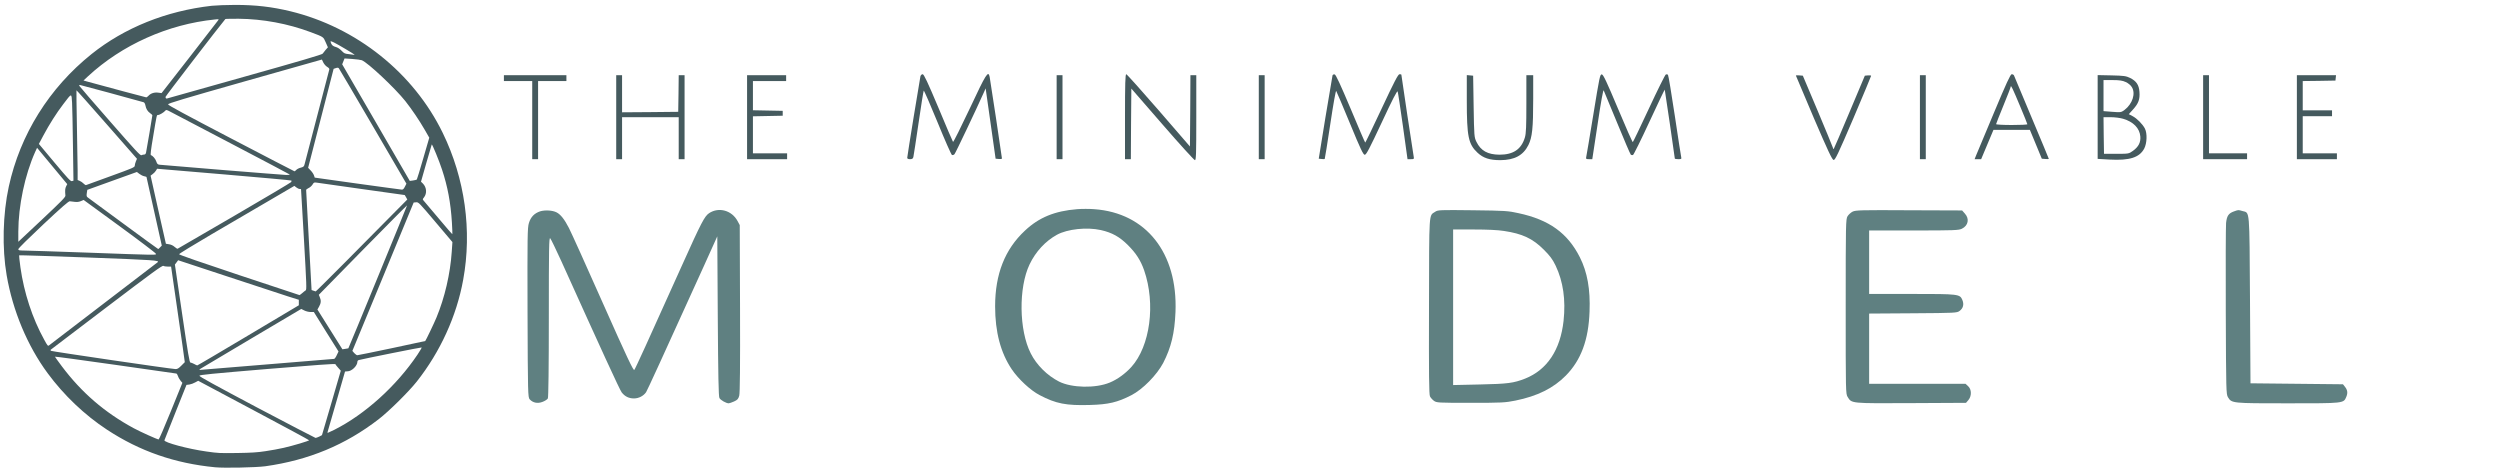
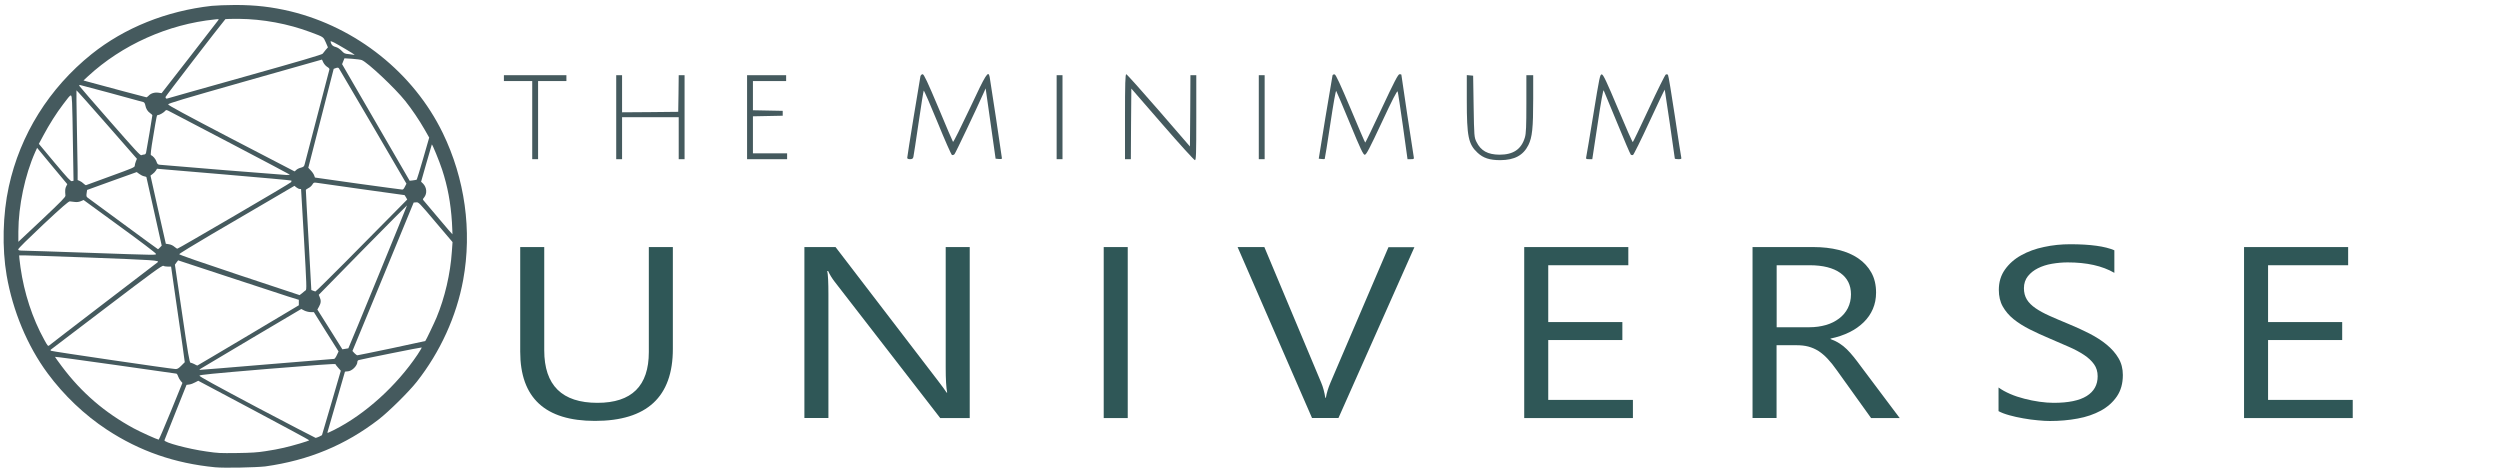
- <svg xmlns="http://www.w3.org/2000/svg" width="2560" height="480" preserveAspectRatio="xMidYMid meet">
+ <svg xmlns="http://www.w3.org/2000/svg" version="1.1" id="图层_1" x="0px" y="0px" viewBox="0 0 2560 480" style="enable-background:new 0 0 2560 480;" xml:space="preserve">
+   <style type="text/css">
+ 	.st0{fill:#455A5E;}
+ 	.st1{fill:#2F5757;}
+ </style>
  <g id="Symbol">
-     <g fill="#455A5E" stroke="none">
-       <path d="M2938 6380 c-551 -53 -1031 -220 -1478 -514 -306 -201 -588 -470 -810 -771 -276 -374 -475 -850 -559 -1336 -64 -371 -53 -836 29 -1211 155 -712 552 -1347 1130 -1810 450 -360 1021 -589 1640 -659 58 -6 202 -12 320 -12 282 0 503 26 756 87 902 220 1680 841 2079 1661 303 622 402 1333 279 2005 -90 496 -313 984 -634 1390 -111 140 -378 404 -519 513 -456 352 -957 560 -1549 643 -126 17 -558 26 -684 14z m687 -220 c77 -11 189 -32 250 -46 127 -29 345 -94 345 -103 0 -4 -341 -188 -757 -409 l-757 -403 -41 22 c-22 13 -58 26 -79 29 l-40 5 -148 370 c-82 204 -150 377 -153 386 -10 29 325 119 570 153 169 24 174 24 430 21 183 -3 273 -8 380 -25z m-1292 -546 l157 -387 -24 -28 c-13 -16 -30 -44 -36 -64 -6 -19 -17 -35 -23 -35 -7 -1 -382 -54 -834 -119 -453 -64 -823 -115 -823 -111 0 3 43 62 95 132 269 358 584 630 980 844 90 49 321 153 341 154 6 0 81 -174 167 -386z m2026 347 l37 -20 129 -440 128 -440 -35 -39 c-20 -22 -37 -44 -39 -50 -3 -8 -290 13 -929 66 -775 65 -925 80 -928 92 -2 11 223 134 785 432 433 228 794 416 801 417 7 0 30 -8 51 -18z m204 -92 c420 -211 850 -600 1137 -1027 34 -51 60 -95 57 -98 -4 -4 -805 157 -859 172 -10 3 -18 12 -18 21 0 58 -78 133 -137 133 -18 0 -33 2 -33 5 0 3 -52 184 -116 403 -63 218 -117 405 -120 415 -3 9 -3 17 1 17 3 0 42 -19 88 -41z m-913 -894 c494 -41 904 -75 912 -75 7 -1 24 -23 36 -51 l24 -50 -169 -269 -168 -270 -44 0 c-24 0 -63 -9 -86 -21 l-42 -21 -679 402 c-373 222 -688 409 -699 416 -18 13 -18 14 -1 14 10 0 422 -34 916 -75z m-1175 18 l48 -48 -31 -225 c-18 -124 -60 -417 -94 -652 l-62 -428 -44 0 c-24 0 -51 -4 -61 -10 -16 -8 -146 87 -777 566 -418 317 -761 578 -763 580 -3 3 0 9 5 14 8 8 1633 247 1700 249 25 1 42 -9 79 -46z m915 -414 l690 -411 0 -38 0 -37 -147 -46 c-82 -26 -453 -148 -825 -271 l-676 -223 -22 30 -22 29 98 669 c82 557 101 669 114 669 8 0 31 9 50 19 19 11 38 20 43 20 4 1 318 -184 697 -410z m1959 175 c251 -53 457 -97 457 -98 9 -9 123 -247 153 -320 113 -272 189 -599 209 -901 l9 -130 -231 -273 c-224 -265 -232 -273 -264 -270 l-34 3 -418 1013 -419 1013 26 30 c15 16 33 29 41 29 8 0 220 -43 471 -96z m-593 2 c6 -5 804 -1949 802 -1952 -2 -2 -274 272 -605 609 l-600 612 13 32 c20 46 17 82 -9 128 l-23 41 170 271 171 272 40 -6 c22 -3 41 -6 41 -7z m-3341 -611 c402 -307 733 -561 737 -564 31 -26 -38 -31 -947 -65 -516 -19 -941 -33 -944 -30 -2 2 6 77 18 165 49 346 162 693 324 986 44 82 52 91 66 79 9 -7 345 -264 746 -571z m2710 -142 c17 -16 39 -32 48 -38 15 -9 13 -64 -23 -695 -22 -377 -40 -686 -40 -687 0 -2 -8 -3 -19 -3 -10 0 -30 -9 -45 -21 l-27 -21 -342 200 c-188 110 -542 317 -787 460 -245 144 -445 266 -445 273 0 8 312 116 820 285 451 150 822 272 824 273 2 1 18 -11 36 -26z m590 -425 c220 -222 500 -505 623 -629 l223 -225 -17 -31 -18 -30 -585 -82 c-322 -45 -602 -85 -621 -88 -31 -4 -37 -1 -53 27 -11 17 -34 39 -53 47 -19 9 -34 21 -34 27 -1 6 16 316 37 688 l37 678 26 9 c14 5 27 10 30 10 3 1 185 -180 405 -401z m-2587 -114 c-2 -9 -224 -178 -494 -375 l-492 -359 -38 16 c-26 11 -53 14 -84 10 -25 -3 -55 -7 -67 -8 -16 -2 -106 76 -362 316 -204 192 -341 327 -341 338 0 16 10 18 83 19 45 0 431 13 857 28 984 36 942 35 938 15z m59 -88 l22 -23 -104 -467 c-58 -256 -105 -468 -105 -470 0 -2 -14 -6 -32 -10 -17 -3 -47 -18 -65 -32 l-34 -26 -339 122 -338 122 -7 45 c-5 37 -3 47 12 58 10 7 229 169 488 359 258 190 472 346 475 346 3 0 15 -11 27 -24z m1013 -430 c421 -245 769 -452 775 -460 5 -8 7 -18 3 -21 -3 -4 -417 -41 -920 -84 l-913 -77 -16 26 c-9 15 -29 36 -45 47 l-28 21 104 465 105 465 43 7 c27 4 55 17 75 35 18 16 37 28 42 26 6 -2 354 -204 775 -450z m-2307 -276 c-7 -71 -4 -98 10 -126 l15 -30 -206 -248 -206 -248 -27 59 c-140 314 -228 733 -229 1086 l0 138 323 -303 c270 -254 322 -307 320 -328z m5277 366 c-17 -270 -58 -489 -135 -721 -38 -117 -134 -350 -140 -343 -1 2 -35 117 -75 256 l-72 253 26 25 c51 52 58 134 15 189 -21 26 -21 26 -2 48 11 12 102 120 203 240 100 120 184 216 186 214 2 -2 -1 -74 -6 -161z m-642 -487 l21 -41 -456 -782 c-251 -429 -461 -787 -467 -794 -9 -9 -19 -10 -42 -2 l-29 10 -174 676 -174 675 35 37 c20 20 40 51 45 67 l10 30 584 82 c321 44 594 82 605 82 16 1 27 -10 42 -40z m-4015 -145 c301 -109 327 -120 327 -142 0 -12 7 -39 15 -58 l15 -36 -411 -469 c-226 -259 -413 -468 -415 -466 -2 2 1 219 6 483 5 263 10 538 10 610 l0 132 29 12 c16 6 39 23 52 36 13 14 28 23 34 21 5 -2 157 -57 338 -123z m-517 -413 c-3 -262 -9 -527 -12 -589 -8 -134 -2 -135 -120 20 -93 121 -192 278 -272 428 l-61 115 215 257 c181 216 218 255 235 251 l22 -6 -7 -476z m4695 460 c3 -3 43 -133 88 -289 l82 -282 -62 -108 c-75 -130 -175 -278 -265 -392 -140 -176 -514 -528 -595 -558 -13 -5 -72 -13 -130 -17 l-105 -7 -16 40 -16 40 462 796 461 796 45 -6 c25 -4 48 -9 51 -13z m-1736 -69 c-6 -5 -361 -192 -790 -417 -429 -224 -806 -422 -838 -439 -52 -28 -59 -29 -70 -15 -17 22 -78 59 -99 59 -19 0 -16 -14 -68 300 -29 169 -38 246 -30 248 27 9 62 50 74 87 11 32 19 41 43 44 67 8 1683 139 1733 140 30 0 50 -3 45 -7z m90 -62 c10 -11 38 -26 62 -31 38 -10 44 -16 52 -48 90 -346 333 -1280 337 -1292 3 -11 -7 -23 -29 -36 -19 -11 -42 -38 -53 -60 l-19 -40 -1050 297 c-859 244 -1050 301 -1050 315 0 12 239 141 860 465 473 247 863 449 866 449 3 1 14 -8 24 -19z m-2076 -210 c13 0 21 -9 25 -27 10 -47 86 -497 86 -508 0 -5 -13 -19 -29 -29 -35 -24 -57 -59 -66 -108 -4 -22 -14 -39 -24 -42 -143 -41 -861 -236 -870 -236 -7 0 -11 5 -9 11 2 6 190 224 418 484 349 399 416 472 431 464 10 -5 27 -9 38 -9z m1376 -1065 c741 -208 1053 -300 1060 -312 6 -9 24 -32 41 -52 l31 -35 -30 -68 c-34 -77 -25 -71 -205 -139 -310 -116 -653 -180 -984 -183 -97 0 -178 1 -181 4 -89 106 -817 1053 -817 1063 0 18 9 27 23 21 7 -2 485 -137 1062 -299z m-1319 264 c31 -35 81 -51 134 -44 l46 6 380 -487 c208 -268 385 -496 392 -506 13 -17 10 -18 -45 -12 -640 65 -1267 346 -1732 776 l-61 57 42 12 c271 74 805 218 814 218 6 1 19 -9 30 -20z m2814 -563 c0 -5 -223 -138 -278 -165 -24 -13 -46 -20 -49 -18 -2 3 3 19 11 36 12 22 27 33 59 42 27 7 56 26 81 52 35 37 44 41 105 47 36 4 67 8 69 9 1 0 2 -1 2 -3z" transform="translate(0,0.00) scale(0.075,0.075)" />
+     <g>
+       <path class="st0" d="M220.4,478.5C179,474.5,143,462,109.5,440c-23-15.1-44.1-35.2-60.8-57.8c-20.7-28-35.6-63.8-41.9-100.2    c-4.8-27.8-4-62.7,2.2-90.8c11.6-53.4,41.4-101,84.8-135.8c33.8-27,76.6-44.2,123-49.4c4.3-0.4,15.1-0.9,24-0.9    c21.2,0,37.7,2,56.7,6.5c67.6,16.5,126,63.1,155.9,124.6c22.7,46.7,30.1,100,20.9,150.4c-6.8,37.2-23.5,73.8-47.5,104.3    c-8.3,10.5-28.4,30.3-38.9,38.5c-34.2,26.4-71.8,42-116.2,48.2C262.2,478.7,229.8,479.4,220.4,478.5z M271.9,462    c5.8-0.8,14.2-2.4,18.8-3.5c9.5-2.2,25.9-7,25.9-7.7c0-0.3-25.6-14.1-56.8-30.7L203,389.9l-3.1,1.6c-1.7,1-4.4,2-5.9,2.2l-3,0.4    l-11.1,27.8c-6.1,15.3-11.2,28.3-11.5,28.9c-0.8,2.2,24.4,8.9,42.8,11.5c12.7,1.8,13,1.8,32.2,1.6    C257.1,463.7,263.9,463.3,271.9,462z M175,421.1l11.8-29l-1.8-2.1c-1-1.2-2.2-3.3-2.7-4.8c-0.4-1.4-1.3-2.6-1.7-2.6    c-0.5-0.1-28.7-4-62.6-8.9c-34-4.8-61.7-8.6-61.7-8.3c0,0.2,3.2,4.7,7.1,9.9c20.2,26.9,43.8,47.2,73.5,63.3    c6.8,3.7,24.1,11.5,25.6,11.6C162.9,450,168.5,437,175,421.1z M326.9,447.1l2.8-1.5l9.7-33l9.6-33l-2.6-2.9    c-1.5-1.7-2.8-3.3-2.9-3.8c-0.2-0.6-21.8,1-69.7,4.9c-58.1,4.9-69.4,6-69.6,6.9c-0.1,0.8,16.7,10,58.9,32.4    c32.5,17.1,59.5,31.2,60.1,31.3C323.6,448.4,325.4,447.8,326.9,447.1z M342.2,440.2c31.5-15.8,63.8-45,85.3-77    c2.5-3.8,4.5-7.1,4.3-7.4c-0.3-0.3-60.4,11.8-64.4,12.9c-0.8,0.2-1.4,0.9-1.4,1.6c0,4.3-5.8,10-10.3,10c-1.4,0-2.5,0.2-2.5,0.4    c0,0.2-3.9,13.8-8.7,30.2c-4.7,16.4-8.8,30.4-9,31.1c-0.2,0.7-0.2,1.3,0.1,1.3C335.9,443.3,338.8,441.8,342.2,440.2z M273.8,373.1    c37.1-3.1,67.8-5.6,68.4-5.6c0.5-0.1,1.8-1.7,2.7-3.8l1.8-3.8L334,339.8l-12.6-20.2h-3.3c-1.8,0-4.7-0.7-6.5-1.6l-3.1-1.6    l-50.9,30.1c-28,16.7-51.6,30.7-52.4,31.2c-1.4,1-1.4,1-0.1,1C205.8,378.8,236.7,376.2,273.8,373.1z M185.6,374.5l3.6-3.6    l-2.3-16.9c-1.4-9.3-4.5-31.3-7.1-48.9l-4.6-32.1h-3.3c-1.8,0-3.8-0.3-4.6-0.8c-1.2-0.6-11,6.5-58.3,42.5    c-31.3,23.8-57.1,43.4-57.2,43.5c-0.2,0.2,0,0.7,0.4,1c0.6,0.6,122.5,18.5,127.5,18.7C181.6,378,182.9,377.2,185.6,374.5z     M254.3,343.4l51.7-30.8v-2.9V307l-11-3.4c-6.1-2-34-11.1-61.9-20.3l-50.7-16.7l-1.7,2.2l-1.6,2.2l7.4,50.2    c6.1,41.8,7.6,50.2,8.6,50.2c0.6,0,2.3,0.7,3.8,1.4c1.4,0.8,2.8,1.5,3.2,1.5C202.3,374.2,225.8,360.4,254.3,343.4z M401.2,356.6    c18.8-4,34.3-7.3,34.3-7.4c0.7-0.7,9.2-18.5,11.5-24c8.5-20.4,14.2-44.9,15.7-67.6l0.7-9.7L446,227.4    c-16.8-19.9-17.4-20.5-19.8-20.2l-2.6,0.2l-31.3,76l-31.4,76l2,2.2c1.1,1.2,2.5,2.2,3.1,2.2S382.4,360.5,401.2,356.6z     M356.7,356.7c0.5-0.4,60.3-146.2,60.1-146.4c-0.1-0.1-20.5,20.4-45.4,45.7l-45,45.9l1,2.4c1.5,3.4,1.3,6.1-0.7,9.6l-1.7,3.1    l12.8,20.3l12.8,20.4l3-0.5C355.3,357,356.7,356.8,356.7,356.7z M106.1,310.9c30.2-23,55-42.1,55.3-42.3c2.3-2-2.9-2.3-71-4.9    c-38.7-1.4-70.6-2.5-70.8-2.2c-0.1,0.1,0.5,5.8,1.4,12.4c3.7,26,12.1,52,24.3,74c3.3,6.1,3.9,6.8,5,5.9    C50.9,353.2,76.1,333.9,106.1,310.9z M309.4,300.2c1.3-1.2,2.9-2.4,3.6-2.9c1.1-0.7,1-4.8-1.7-52.1c-1.6-28.3-3-51.5-3-51.5    c0-0.1-0.6-0.2-1.4-0.2c-0.8,0-2.2-0.7-3.4-1.6l-2-1.6l-25.6,15c-14.1,8.2-40.7,23.8-59,34.5c-18.4,10.8-33.4,20-33.4,20.5    c0,0.6,23.4,8.7,61.5,21.4c33.8,11.2,61.7,20.4,61.8,20.5C306.8,302.2,308,301.4,309.4,300.2z M353.6,268.4    c16.5-16.6,37.5-37.9,46.7-47.2l16.7-16.9l-1.3-2.3l-1.4-2.2l-43.9-6.1c-24.1-3.4-45.1-6.4-46.6-6.6c-2.3-0.3-2.8-0.1-4,2    c-0.8,1.3-2.6,2.9-4,3.5c-1.4,0.7-2.6,1.6-2.6,2c-0.1,0.5,1.2,23.7,2.8,51.6l2.8,50.8l1.9,0.7c1.1,0.4,2,0.8,2.2,0.8    C323.5,298.5,337.1,284.9,353.6,268.4z M159.6,259.8c-0.1-0.7-16.8-13.4-37.1-28.1l-36.9-26.9l-2.8,1.2c-1.9,0.8-4,1.1-6.3,0.8    c-1.9-0.2-4.1-0.5-5-0.6c-1.2-0.1-8,5.7-27.2,23.7c-15.3,14.4-25.6,24.5-25.6,25.4c0,1.2,0.8,1.3,6.2,1.4c3.4,0,32.3,1,64.3,2.1    C163.1,261.4,159.9,261.3,159.6,259.8z M164,253.2l1.6-1.7l-7.8-35c-4.3-19.2-7.9-35.1-7.9-35.2c0-0.2-1-0.5-2.4-0.8    c-1.3-0.2-3.5-1.4-4.9-2.4l-2.6-1.9l-25.4,9.1l-25.4,9.2l-0.5,3.4c-0.4,2.8-0.2,3.5,0.9,4.4c0.8,0.5,17.2,12.7,36.6,26.9    c19.3,14.2,35.4,26,35.6,26C162.2,255,163.1,254.2,164,253.2z M240,221c31.6-18.4,57.7-33.9,58.1-34.5c0.4-0.6,0.5-1.4,0.2-1.6    c-0.2-0.3-31.3-3.1-69-6.3l-68.5-5.8l-1.2,1.9c-0.7,1.1-2.2,2.7-3.4,3.5l-2.1,1.6l7.8,34.9l7.9,34.9l3.2,0.5    c2,0.3,4.1,1.3,5.6,2.6c1.4,1.2,2.8,2.1,3.1,1.9C182.3,254.6,208.4,239.4,240,221z M67,200.3c-0.5-5.3-0.3-7.4,0.8-9.5l1.1-2.2    L53.4,170L38,151.4l-2,4.4c-10.5,23.6-17.1,55-17.2,81.4v10.4L43,224.9C63.2,205.8,67.1,201.8,67,200.3z M462.8,227.7    c-1.3-20.2-4.4-36.7-10.1-54.1c-2.9-8.8-10.1-26.2-10.5-25.7c-0.1,0.1-2.6,8.8-5.6,19.2l-5.4,19l2,1.9c3.8,3.9,4.4,10.1,1.1,14.2    c-1.6,1.9-1.6,1.9-0.1,3.6c0.8,0.9,7.6,9,15.2,18c7.5,9,13.8,16.2,13.9,16.1S463.1,234.2,462.8,227.7z M414.6,191.2l1.6-3.1    L382,129.5c-18.8-32.2-34.6-59-35-59.6c-0.7-0.7-1.4-0.8-3.1-0.2l-2.2,0.8l-13,50.7l-13,50.6l2.6,2.8c1.5,1.5,3,3.8,3.4,5l0.8,2.2    l43.8,6.2c24.1,3.3,44.6,6.1,45.4,6.1C412.7,194.3,413.5,193.4,414.6,191.2z M113.5,180.3c22.6-8.2,24.5-9,24.5-10.6    c0-0.9,0.5-2.9,1.1-4.4l1.1-2.7l-30.8-35.2c-16.9-19.4-31-35.1-31.1-34.9c-0.2,0.1,0.1,16.4,0.4,36.2c0.4,19.7,0.8,40.3,0.8,45.8    v9.9l2.2,0.9c1.2,0.5,2.9,1.7,3.9,2.7c1,1,2.1,1.7,2.5,1.6C88.5,189.4,99.9,185.2,113.5,180.3z M74.7,149.3    c-0.2-19.7-0.7-39.5-0.9-44.2c-0.6-10-0.2-10.1-9,1.5c-7,9.1-14.4,20.9-20.4,32.1l-4.6,8.6L56,166.7    c13.6,16.2,16.4,19.1,17.6,18.8l1.7-0.4L74.7,149.3z M426.8,183.8c0.2-0.2,3.2-10,6.6-21.7l6.1-21.2l-4.6-8.1    c-5.6-9.8-13.1-20.9-19.9-29.4c-10.5-13.2-38.6-39.6-44.6-41.9c-1-0.4-5.4-1-9.8-1.3l-7.9-0.5l-1.2,3l-1.2,3l34.6,59.7l34.6,59.7    l3.4-0.4C424.9,184.5,426.6,184.1,426.8,183.8z M296.6,178.7c-0.4-0.4-27.1-14.4-59.2-31.3c-32.2-16.8-60.5-31.6-62.9-32.9    c-3.9-2.1-4.4-2.2-5.2-1.1c-1.3,1.7-5.9,4.4-7.4,4.4c-1.4,0-1.2-1.1-5.1,22.5c-2.2,12.7-2.8,18.5-2.2,18.6c2,0.7,4.7,3.8,5.6,6.5    c0.8,2.4,1.4,3.1,3.2,3.3c5,0.6,126.2,10.4,130,10.5C295.5,179.2,297,179,296.6,178.7z M303.4,174c0.8-0.8,2.9-1.9,4.7-2.3    c2.8-0.8,3.3-1.2,3.9-3.6c6.8-26,25-96,25.3-96.9c0.2-0.8-0.5-1.7-2.2-2.7c-1.4-0.8-3.2-2.9-4-4.5l-1.4-3l-78.7,22.3    c-64.4,18.3-78.8,22.6-78.8,23.6c0,0.9,17.9,10.6,64.5,34.9c35.5,18.5,64.7,33.7,64.9,33.7C301.8,175.5,302.6,174.8,303.4,174z     M147.7,158.2c1,0,1.6-0.7,1.9-2c0.8-3.5,6.4-37.3,6.4-38.1c0-0.4-1-1.4-2.2-2.2c-2.6-1.8-4.3-4.4-5-8.1c-0.3-1.7-1-2.9-1.8-3.2    C136.4,101.6,82.5,87,81.8,87c-0.5,0-0.8,0.4-0.7,0.8c0.2,0.4,14.2,16.8,31.4,36.3c26.2,29.9,31.2,35.4,32.3,34.8    C145.6,158.6,146.9,158.2,147.7,158.2z M250.9,78.4c55.6-15.6,79-22.5,79.5-23.4c0.5-0.7,1.8-2.4,3.1-3.9l2.3-2.6l-2.2-5.1    c-2.6-5.8-1.9-5.3-15.4-10.4c-23.2-8.7-49-13.5-73.8-13.7c-7.3,0-13.3,0.1-13.6,0.3c-6.7,8-61.3,79-61.3,79.7c0,1.3,0.7,2,1.7,1.6    C171.8,100.7,207.6,90.5,250.9,78.4z M152,98.2c2.3-2.6,6.1-3.8,10-3.3l3.5,0.5L194,58.8c15.6-20.1,28.9-37.2,29.4-38    c1-1.3,0.8-1.4-3.4-0.9c-48,4.9-95,26-129.9,58.2l-4.6,4.3l3.2,0.9c20.3,5.5,60.4,16.3,61.1,16.3C150.2,99.8,151.1,99,152,98.2z     M363,56c0-0.4-16.7-10.3-20.8-12.4c-1.8-1-3.5-1.5-3.7-1.3c-0.1,0.2,0.2,1.4,0.8,2.7c0.9,1.6,2,2.5,4.4,3.1c2,0.5,4.2,2,6.1,3.9    c2.6,2.8,3.3,3.1,7.9,3.5c2.7,0.3,5,0.6,5.2,0.7C362.9,56.2,363,56.1,363,56z" />
    </g>
  </g>
-   <g id="text" stroke="none" transform="translate(500,425) scale(0.1,-0.1)">
-     <g id="Welcome to my" fill="#455A5E">
-       <path d="M4425 3468 c-8 -36 -135 -818 -135 -834 0 -9 10 -14 29 -14 22 0 30 6 34 23 3 12 27 168 53 347 26 179 50 328 53 332 3 4 67 -142 141 -323 74 -182 141 -333 148 -336 8 -3 19 1 26 8 11 12 228 469 299 629 l20 45 51 -360 51 -360 33 -3 c17 -2 32 1 32 5 0 12 -119 803 -126 836 -14 68 -36 34 -203 -323 -91 -193 -168 -347 -172 -343 -4 4 -71 162 -150 351 -111 263 -148 342 -161 342 -10 0 -20 -10 -23 -22z" />
-       <path d="M6520 3055 l0 -435 30 0 30 0 2 362 3 361 318 -366 c175 -202 325 -367 333 -367 12 0 14 63 14 435 l0 435 -30 0 -30 0 -2 -365 -3 -365 -320 370 c-176 203 -326 370 -332 370 -10 0 -13 -94 -13 -435z" />
-       <path d="M8645 3478 c-2 -7 -35 -202 -73 -433 l-68 -420 29 -3 c16 -2 30 -2 32 0 2 2 28 162 57 356 32 213 56 348 61 340 5 -7 68 -157 141 -333 108 -263 136 -320 151 -320 16 0 50 66 175 333 109 234 157 327 162 315 4 -10 28 -170 54 -355 l47 -338 34 0 c32 0 34 2 29 28 -6 28 -126 827 -126 837 0 3 -8 5 -19 5 -14 0 -53 -74 -182 -350 -90 -192 -166 -350 -169 -350 -3 0 -70 157 -150 348 -104 246 -151 348 -163 350 -9 2 -19 -2 -22 -10z" />
-       <path d="M11316 3078 c-37 -227 -70 -423 -73 -435 -5 -20 -1 -23 29 -23 l33 0 55 361 c34 230 57 355 62 343 4 -11 66 -160 138 -333 71 -173 133 -318 139 -324 5 -5 16 -7 23 -4 7 3 83 156 168 340 85 184 156 332 157 329 3 -8 103 -695 103 -705 0 -4 16 -7 36 -7 29 0 34 3 30 18 -3 9 -32 202 -66 427 -34 226 -65 414 -70 419 -5 5 -15 6 -22 3 -7 -2 -85 -159 -172 -346 -88 -188 -162 -344 -166 -346 -4 -2 -72 152 -152 343 -116 276 -150 348 -165 350 -19 3 -24 -24 -87 -410z" />
-       <path d="M15417 3093 c-92 -219 -173 -415 -182 -435 l-15 -38 34 0 33 0 63 150 63 150 186 0 187 0 61 -147 61 -148 36 -3 c20 -2 36 -1 36 1 0 2 -79 193 -176 423 -97 230 -178 425 -181 432 -3 6 -13 12 -23 12 -13 0 -54 -89 -183 -397z m269 69 c41 -97 74 -180 74 -184 0 -5 -72 -8 -160 -8 -88 0 -160 4 -160 9 0 4 34 90 75 190 41 100 75 187 75 194 1 20 19 -17 96 -201z" />
-       <path d="M160 3450 l0 -30 145 0 145 0 0 -400 0 -400 30 0 30 0 0 400 0 400 145 0 145 0 0 30 0 30 -320 0 -320 0 0 -30z" />
-       <path d="M1310 3050 l0 -430 30 0 30 0 0 215 0 215 290 0 290 0 0 -215 0 -215 30 0 30 0 0 430 0 430 -30 0 -30 0 -2 -187 -3 -188 -287 -3 -288 -2 0 190 0 190 -30 0 -30 0 0 -430z" />
-       <path d="M2650 3050 l0 -430 205 0 205 0 0 30 0 30 -175 0 -175 0 0 190 0 189 153 3 152 3 0 25 0 25 -152 3 -153 3 0 149 0 150 170 0 170 0 0 30 0 30 -200 0 -200 0 0 -430z" />
-       <path d="M5820 3050 l0 -430 30 0 30 0 0 430 0 430 -30 0 -30 0 0 -430z" />
-       <path d="M7890 3050 l0 -430 30 0 30 0 0 430 0 430 -30 0 -30 0 0 -430z" />
-       <path d="M10020 3223 c0 -372 16 -449 110 -537 59 -55 124 -76 234 -76 145 1 234 49 287 155 39 80 49 171 49 473 l0 242 -35 0 -35 0 0 -293 c0 -231 -3 -304 -15 -344 -36 -121 -118 -177 -260 -177 -121 1 -191 40 -236 131 -23 47 -24 57 -29 363 l-5 315 -32 3 -33 3 0 -258z" />
-       <path d="M13390 3476 c0 -2 83 -197 183 -433 143 -333 188 -429 203 -431 16 -2 46 61 202 425 100 235 182 432 182 436 0 5 -14 7 -32 5 l-32 -3 -157 -373 c-86 -205 -159 -375 -162 -378 -2 -3 -7 5 -10 18 -4 13 -74 183 -156 378 l-150 355 -36 3 c-19 2 -35 1 -35 -2z" />
-       <path d="M14660 3050 l0 -430 30 0 30 0 0 430 0 430 -30 0 -30 0 0 -430z" />
-       <path d="M16480 3052 l0 -429 123 -7 c205 -11 305 21 354 113 28 54 32 155 7 204 -23 45 -82 105 -127 128 l-38 20 45 50 c54 60 70 103 64 178 -5 72 -32 111 -96 143 -41 20 -64 23 -189 26 l-143 3 0 -429z m287 358 c24 -10 52 -33 63 -52 41 -65 7 -171 -74 -233 -35 -26 -38 -27 -126 -20 l-90 7 0 159 0 159 93 0 c69 0 103 -5 134 -20z m-27 -376 c106 -31 170 -97 177 -182 5 -60 -19 -106 -76 -147 -42 -30 -45 -30 -169 -30 l-127 0 -3 188 -2 187 73 0 c40 0 97 -7 127 -16z" />
-       <path d="M17560 3050 l0 -430 225 0 225 0 0 30 0 30 -195 0 -195 0 0 400 0 400 -30 0 -30 0 0 -430z" />
-       <path d="M18520 3050 l0 -430 205 0 205 0 0 30 0 30 -175 0 -175 0 0 190 0 190 150 0 150 0 0 30 0 30 -150 0 -150 0 0 150 0 150 168 2 167 3 3 28 3 27 -200 0 -201 0 0 -430z" />
+   <g id="text" transform="translate(500,425) scale(0.1,-0.1)">
+     <g id="Welcome_to_my">
+       <path class="st0" d="M4425,3468c-8-36-135-818-135-834c0-9,10-14,29-14c22,0,30,6,34,23c3,12,27,168,53,347s50,328,53,332    s67-142,141-323c74-182,141-333,148-336c8-3,19,1,26,8c11,12,228,469,299,629l20,45l51-360l51-360l33-3c17-2,32,1,32,5    c0,12-119,803-126,836c-14,68-36,34-203-323c-91-193-168-347-172-343s-71,162-150,351c-111,263-148,342-161,342    C4438,3490,4428,3480,4425,3468z" />
+       <path class="st0" d="M6520,3055v-435h30h30l2,362l3,361l318-366c175-202,325-367,333-367c12,0,14,63,14,435v435h-30h-30l-2-365    l-3-365l-320,370c-176,203-326,370-332,370C6523,3490,6520,3396,6520,3055z" />
+       <path class="st0" d="M8645,3478c-2-7-35-202-73-433l-68-420l29-3c16-2,30-2,32,0s28,162,57,356c32,213,56,348,61,340    c5-7,68-157,141-333c108-263,136-320,151-320c16,0,50,66,175,333c109,234,157,327,162,315c4-10,28-170,54-355l47-338h34    c32,0,34,2,29,28c-6,28-126,827-126,837c0,3-8,5-19,5c-14,0-53-74-182-350c-90-192-166-350-169-350s-70,157-150,348    c-104,246-151,348-163,350C8658,3490,8648,3486,8645,3478z" />
+       <path class="st0" d="M11316,3078c-37-227-70-423-73-435c-5-20-1-23,29-23h33l55,361c34,230,57,355,62,343c4-11,66-160,138-333    c71-173,133-318,139-324c5-5,16-7,23-4s83,156,168,340s156,332,157,329c3-8,103-695,103-705c0-4,16-7,36-7c29,0,34,3,30,18    c-3,9-32,202-66,427c-34,226-65,414-70,419s-15,6-22,3c-7-2-85-159-172-346c-88-188-162-344-166-346s-72,152-152,343    c-116,276-150,348-165,350C11384,3491,11379,3464,11316,3078z" />
+       <path class="st0" d="M160,3450v-30h145h145v-400v-400h30h30v400v400h145h145v30v30H480H160V3450z" />
+       <path class="st0" d="M1310,3050v-430h30h30v215v215h290h290v-215v-215h30h30v430v430h-30h-30l-2-187l-3-188l-287-3l-288-2v190v190    h-30h-30V3050z" />
+       <path class="st0" d="M2650,3050v-430h205h205v30v30h-175h-175v190v189l153,3l152,3v25v25l-152,3l-153,3v149v150h170h170v30v30    h-200h-200V3050z" />
+       <path class="st0" d="M5820,3050v-430h30h30v430v430h-30h-30V3050z" />
+       <path class="st0" d="M7890,3050v-430h30h30v430v430h-30h-30V3050z" />
+       <path class="st0" d="M10020,3223c0-372,16-449,110-537c59-55,124-76,234-76c145,1,234,49,287,155c39,80,49,171,49,473v242h-35h-35    v-293c0-231-3-304-15-344c-36-121-118-177-260-177c-121,1-191,40-236,131c-23,47-24,57-29,363l-5,315l-32,3l-33,3V3223z" />
    </g>
-     <g id="universe" fill="#5F8081">
-       <path d="M6030 2108 c-229 -18 -392 -85 -535 -220 -205 -191 -305 -445 -305 -775 0 -262 56 -474 170 -644 68 -101 193 -217 286 -265 167 -88 272 -108 514 -101 190 5 283 27 425 100 117 60 262 208 327 332 81 158 116 303 125 520 24 604 -300 1015 -832 1053 -49 4 -128 4 -175 0z m243 -214 c115 -26 192 -69 277 -154 84 -84 130 -156 166 -258 119 -344 62 -776 -131 -990 -63 -69 -143 -127 -220 -159 -146 -61 -390 -56 -521 10 -120 61 -230 170 -289 288 -121 237 -126 674 -12 912 62 130 162 238 280 303 108 59 307 80 450 48z" />
-       <path d="M531 2086 c-59 -20 -96 -57 -115 -120 -15 -46 -16 -139 -14 -918 3 -830 4 -867 22 -887 33 -36 81 -46 132 -26 24 9 49 25 54 35 6 12 10 317 10 836 0 708 2 816 14 804 8 -8 58 -112 112 -230 410 -908 599 -1320 620 -1348 33 -42 73 -62 126 -62 49 0 98 26 124 64 14 23 149 316 590 1288 l139 308 5 -818 c4 -615 8 -822 17 -838 12 -22 70 -54 95 -54 7 0 32 9 55 19 35 16 44 26 53 60 7 28 10 300 8 893 l-3 853 -22 41 c-59 110 -192 147 -292 81 -46 -31 -79 -93 -274 -527 -360 -800 -481 -1066 -492 -1078 -9 -10 -77 133 -320 680 -169 381 -326 729 -349 773 -45 88 -85 139 -126 160 -42 22 -119 26 -169 11z" />
-       <path d="M9697 2082 c-67 -45 -62 26 -64 -967 -2 -703 0 -905 10 -924 6 -13 25 -34 40 -45 28 -20 39 -21 375 -21 322 0 355 2 460 23 226 46 389 127 517 257 155 158 232 365 242 655 9 228 -23 404 -99 555 -125 248 -315 385 -628 452 -107 24 -139 26 -470 30 -337 4 -356 3 -383 -15z m704 -197 c187 -28 293 -77 406 -190 66 -66 90 -98 123 -166 77 -162 104 -349 81 -564 -33 -298 -168 -502 -394 -592 -118 -46 -177 -54 -464 -60 l-273 -6 0 797 0 796 213 0 c133 0 247 -5 308 -15z" />
-       <path d="M13971 2083 c-18 -9 -42 -31 -52 -47 -18 -30 -19 -70 -19 -925 0 -879 0 -894 20 -926 42 -67 27 -66 650 -63 l562 3 24 28 c35 41 34 109 -2 142 l-27 25 -493 0 -494 0 0 360 0 359 449 3 c437 3 450 4 477 24 37 27 47 67 29 111 -26 62 -33 63 -520 63 l-435 0 0 325 0 325 458 0 c415 0 460 2 492 18 65 32 79 101 31 154 l-29 33 -544 2 c-491 3 -546 1 -577 -14z" />
-       <path d="M17875 2085 c-55 -20 -72 -45 -80 -118 -3 -34 -5 -442 -3 -907 3 -817 4 -846 22 -877 38 -63 41 -63 612 -63 577 0 572 -1 600 66 17 41 13 70 -15 105 l-19 24 -474 5 -473 5 -5 850 c-6 953 -1 893 -77 914 -46 13 -39 13 -88 -4z" />
+   </g>
+   <g>
+     <g>
+       <path class="st1" d="M689,357.3c0,49.2-26.6,73.7-79.8,73.7c-51,0-76.5-23.6-76.5-70.9V253h24.6v105.7c0,35.9,18.2,53.8,54.5,53.8    c35.1,0,52.6-17.3,52.6-52V253H689V357.3z" />
+       <path class="st1" d="M993,428.1h-30.2L854.7,288.5c-2.7-3.5-5-7.2-6.7-11h-0.9c0.8,3.7,1.2,11.8,1.2,24v126.5h-24.6V253h31.9    l105.2,137.3c4.4,5.7,7.2,9.6,8.5,11.7h0.6c-1-5-1.5-13.6-1.5-25.8V253H993V428.1z" />
+       <path class="st1" d="M1154.8,428.1h-24.6V253h24.6V428.1z" />
+       <path class="st1" d="M1448.4,253l-77.8,175h-27.1l-76.2-175h27.4l58.2,138.8c1.9,4.5,3.3,9.6,4.2,15.5h0.6    c0.8-4.9,2.4-10.1,4.8-15.7l59.3-138.5H1448.4z" />
+       <path class="st1" d="M1672.1,428.1h-111.3V253h106.6v18.6h-82v58.2h75.9v18.4h-75.9v61.3h86.7V428.1z" />
+       <path class="st1" d="M1945.3,428.1H1916l-35.2-49.1c-3.2-4.6-6.3-8.4-9.4-11.7c-3-3.2-6.1-5.8-9.3-7.9c-3.2-2-6.6-3.5-10.3-4.5    s-7.8-1.4-12.4-1.4h-20.2v74.5h-24.6V253h62.7c9.2,0,17.7,1,25.4,2.9c7.8,1.9,14.5,4.8,20.2,8.7s10.2,8.8,13.4,14.6    c3.2,5.8,4.8,12.6,4.8,20.4c0,6.1-1.1,11.7-3.3,16.8s-5.3,9.6-9.4,13.6c-4.1,4-8.9,7.4-14.6,10.2c-5.7,2.8-12.1,5-19.3,6.5v0.5    c3.5,1.3,6.6,2.8,9.2,4.5c2.6,1.7,5.1,3.6,7.4,5.9c2.3,2.3,4.7,4.9,7,7.8c2.3,2.9,4.9,6.2,7.7,10.1L1945.3,428.1z M1819.3,271.6    v63.5h33.4c6.2,0,11.8-0.8,17.1-2.3c5.2-1.5,9.7-3.8,13.5-6.7c3.8-2.9,6.8-6.4,8.9-10.6c2.1-4.2,3.2-8.9,3.2-14.1    c0-9.4-3.6-16.7-10.9-21.9c-7.3-5.2-17.8-7.9-31.6-7.9H1819.3z" />
+       <path class="st1" d="M2046.5,421v-24.2c3.3,2.4,7.3,4.6,11.9,6.6c4.6,2,9.5,3.6,14.6,4.9c5.1,1.3,10.3,2.4,15.5,3.1    c5.2,0.7,10,1.1,14.4,1.1c15.1,0,26.4-2.3,33.9-7s11.2-11.4,11.2-20.2c0-4.7-1.2-8.8-3.7-12.3c-2.5-3.5-5.9-6.7-10.3-9.6    c-4.4-2.9-9.6-5.7-15.6-8.3c-6-2.6-12.5-5.4-19.4-8.4c-7.3-3.1-14.2-6.2-20.5-9.4c-6.3-3.2-11.9-6.7-16.6-10.5    c-4.7-3.8-8.4-8.2-11.1-13c-2.7-4.8-4-10.5-4-17c0-8,2.1-14.9,6.3-20.8c4.2-5.9,9.7-10.8,16.6-14.6c6.8-3.8,14.6-6.7,23.4-8.5    c8.7-1.9,17.7-2.8,26.7-2.8c20.7,0,35.8,2.1,45.3,6.2v23.1c-12.4-7.2-28.3-10.7-47.8-10.7c-5.4,0-10.7,0.5-16.1,1.4    c-5.4,0.9-10.2,2.5-14.4,4.6c-4.2,2.1-7.6,4.8-10.3,8.2c-2.6,3.3-4,7.4-4,12.2c0,4.5,1,8.3,3,11.6c2,3.3,5,6.2,8.9,8.9    c3.9,2.7,8.7,5.3,14.3,7.8c5.6,2.5,12.1,5.3,19.4,8.3c7.5,3.1,14.6,6.3,21.4,9.8s12.6,7.2,17.7,11.4c5.1,4.2,9.1,8.7,12.1,13.8    c3,5,4.5,10.8,4.5,17.3c0,8.6-2,15.9-6.1,21.9c-4.1,6-9.5,10.8-16.4,14.6c-6.9,3.7-14.8,6.5-23.8,8.1c-9,1.7-18.5,2.5-28.4,2.5    c-3.3,0-7.4-0.2-12.3-0.7c-4.9-0.4-9.9-1.1-14.9-2c-5.1-0.9-9.9-1.9-14.4-3.2C2052.8,423.9,2049.2,422.5,2046.5,421z" />
+       <path class="st1" d="M2409.2,428.1h-111.3V253h106.6v18.6h-82v58.2h75.9v18.4h-75.9v61.3h86.7V428.1z" />
    </g>
  </g>
</svg>
